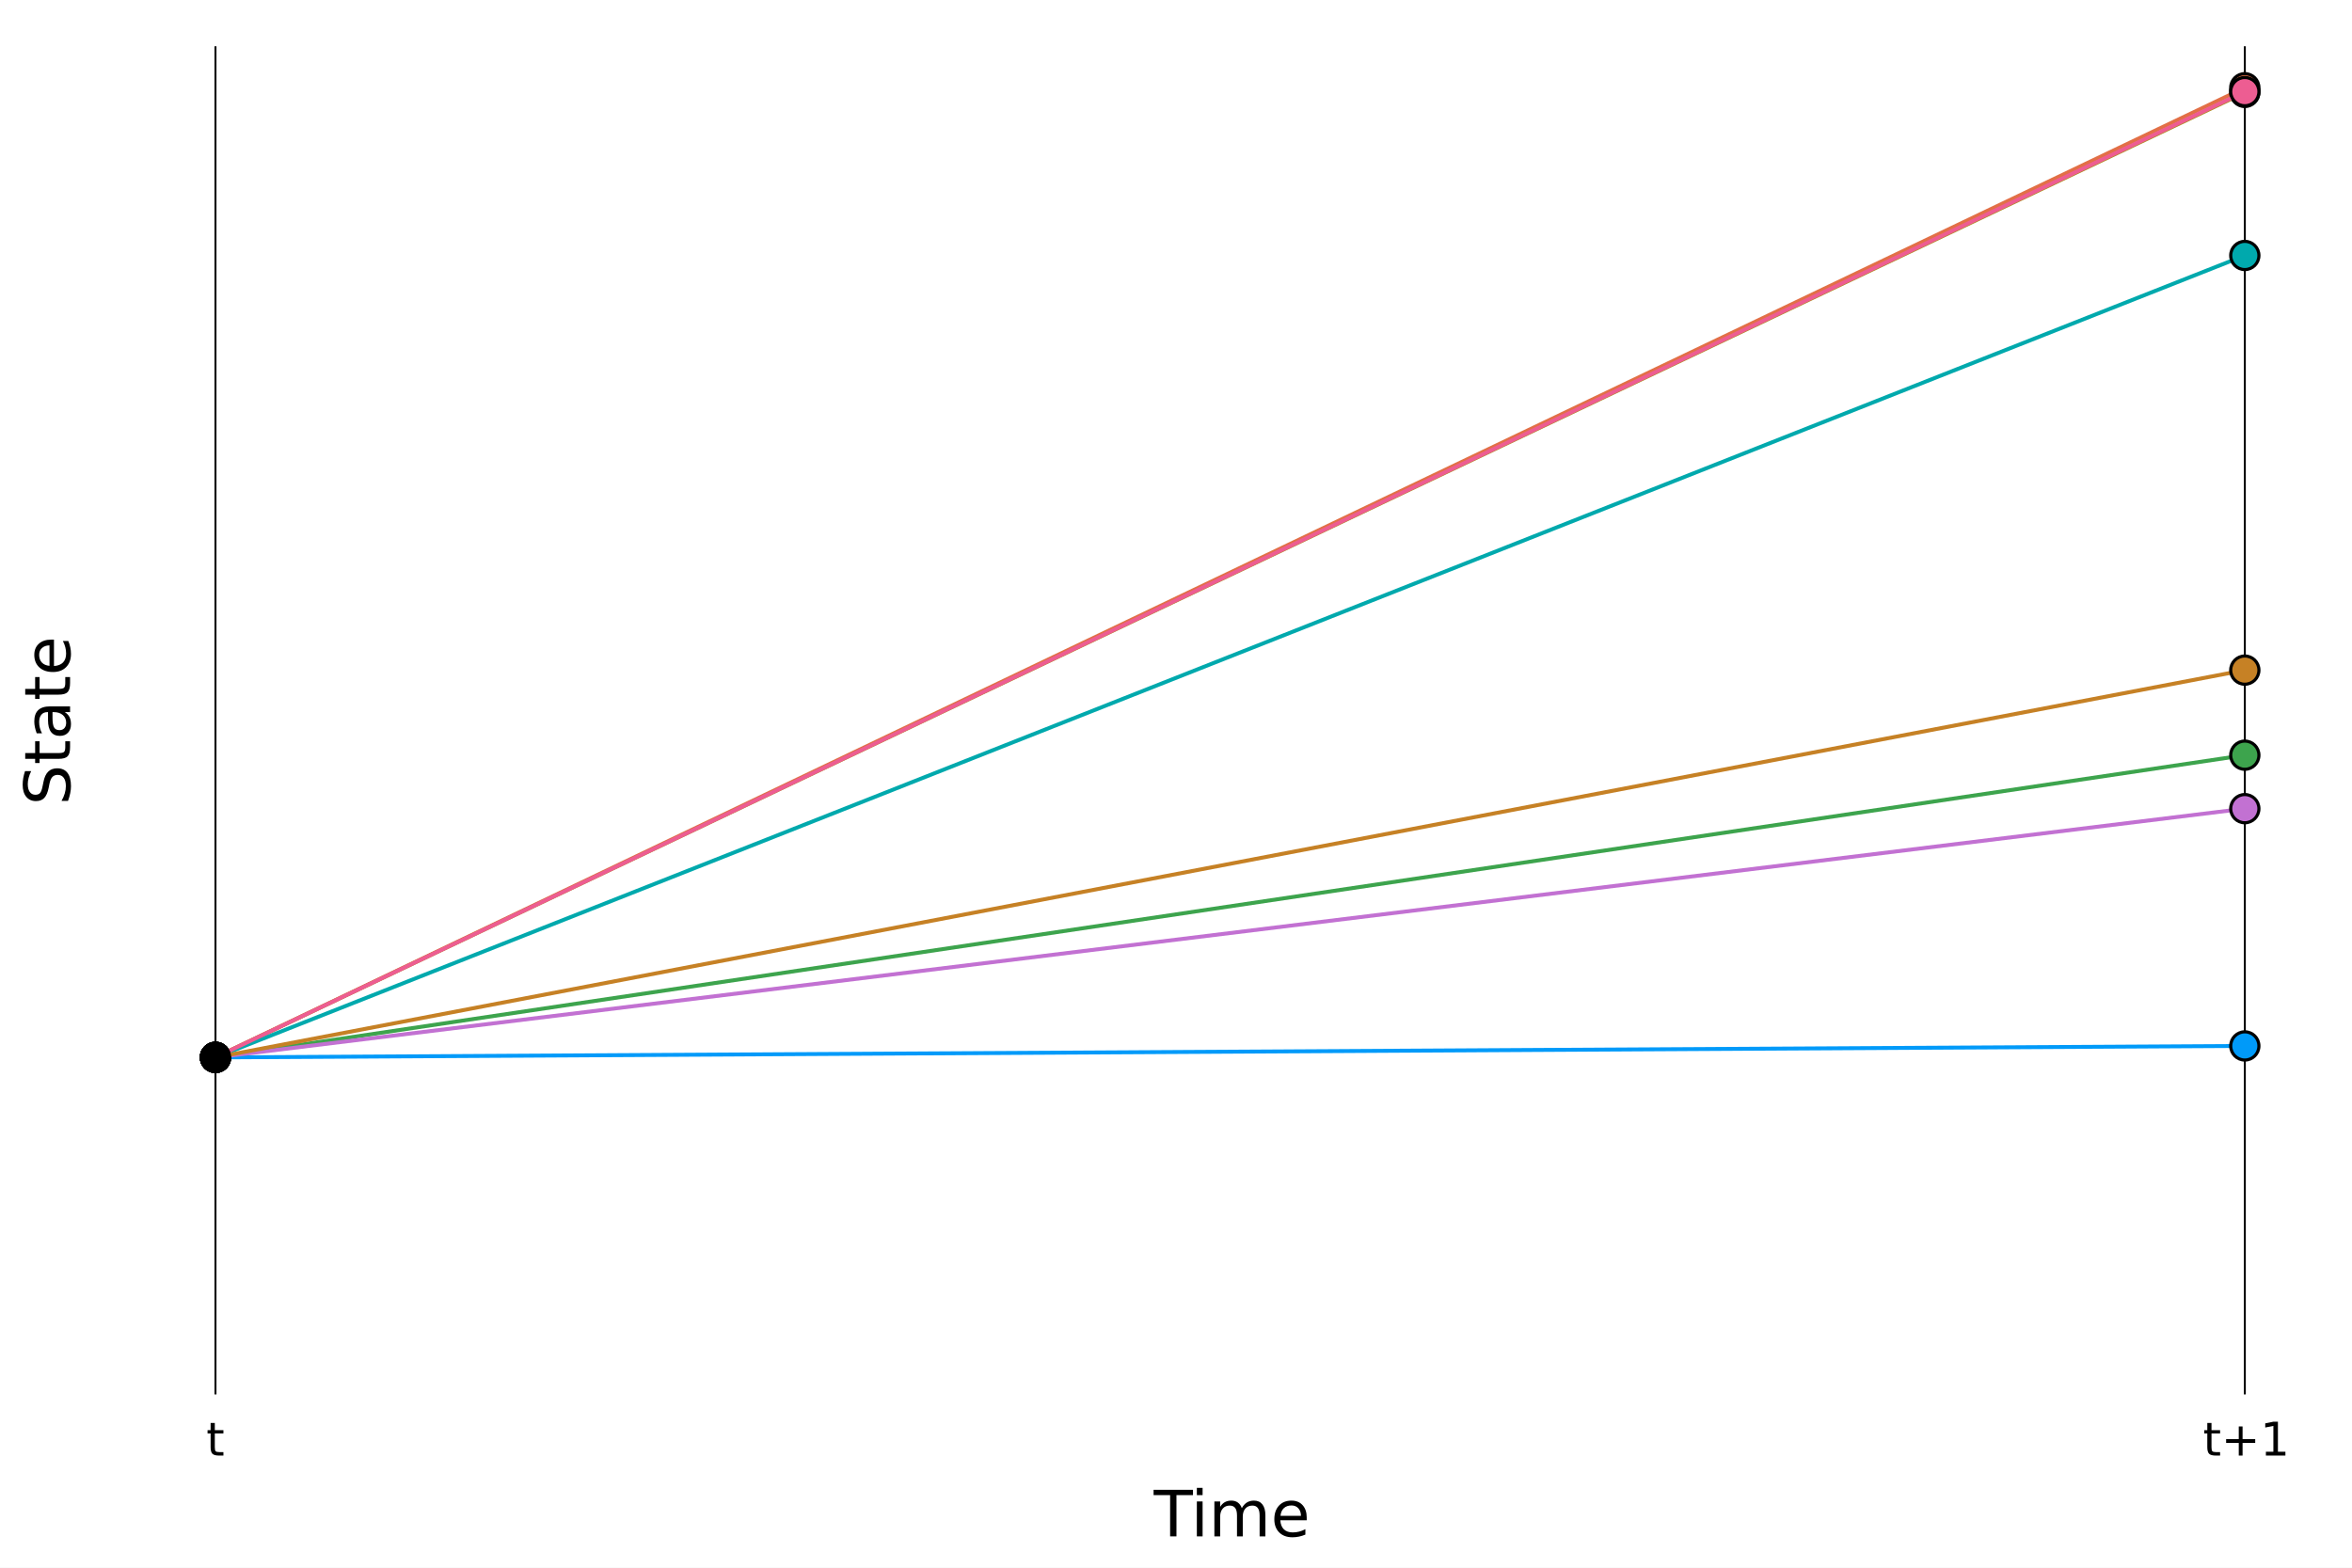
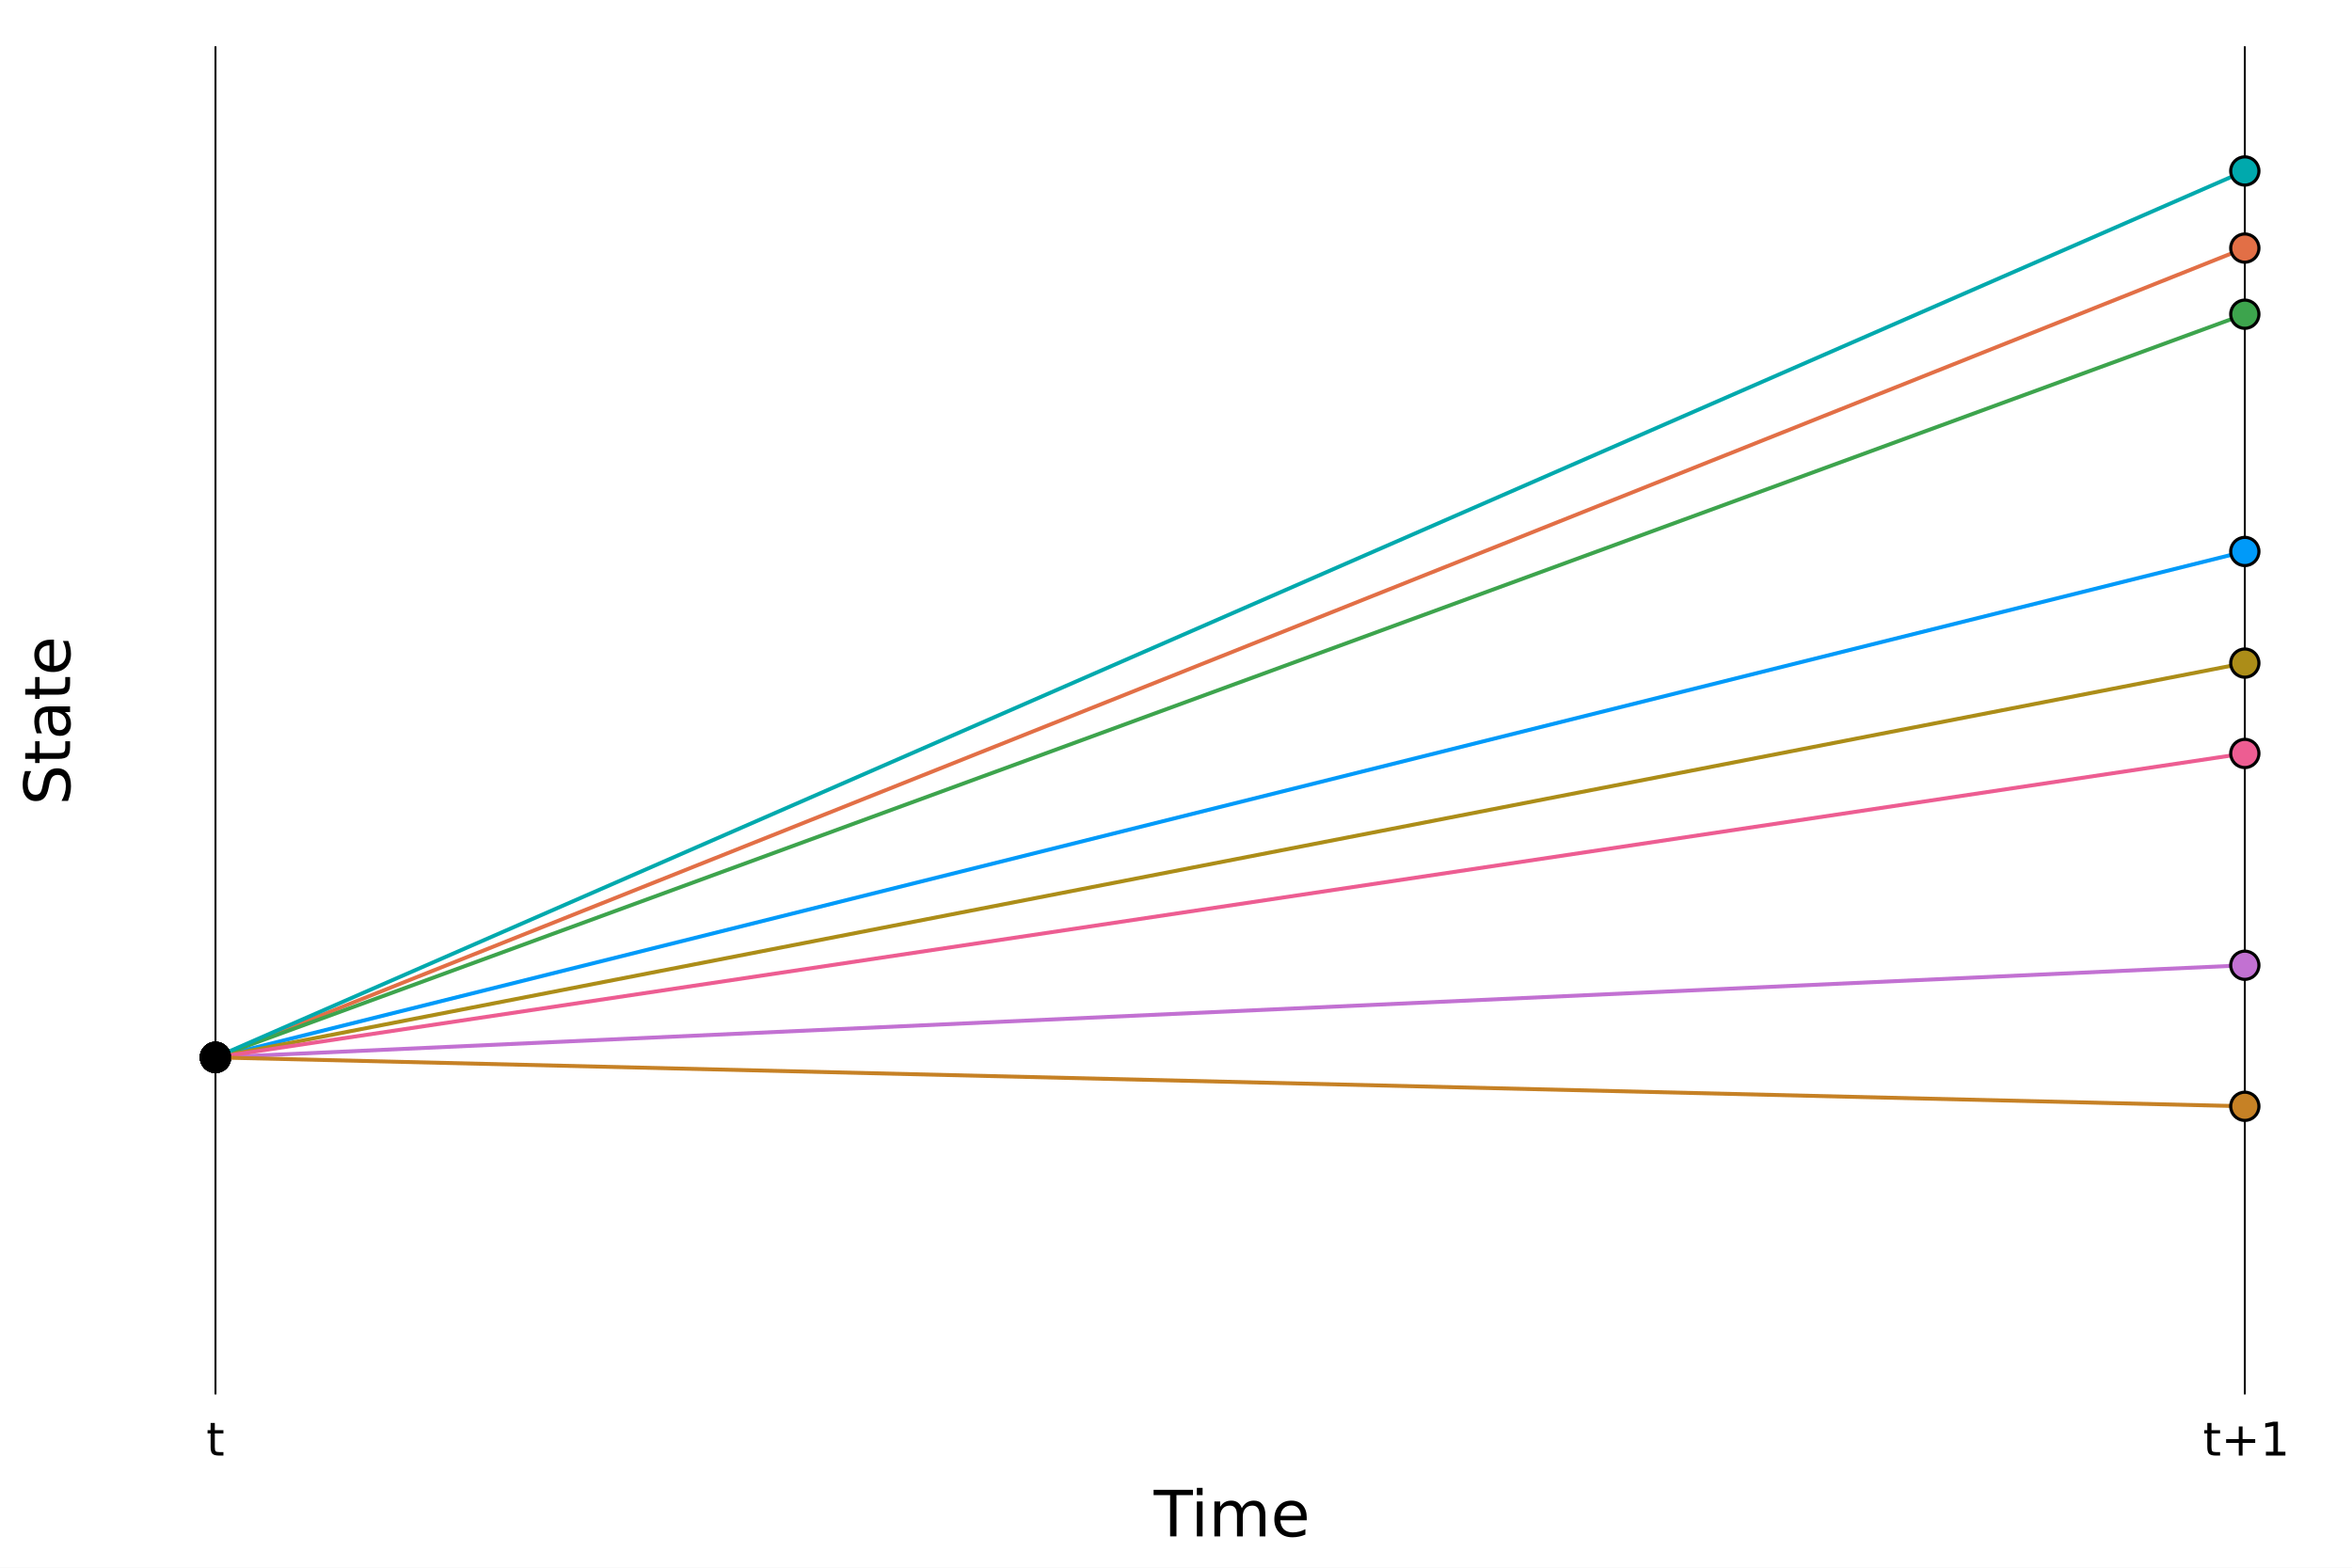
<svg xmlns="http://www.w3.org/2000/svg" width="600" height="400" viewBox="0 0 2400 1600">
  <defs>
-     <clipPath id="clip240">
+     <clipPath id="clip340">
      <rect x="0" y="0" width="2400" height="1600" />
    </clipPath>
  </defs>
-   <path clip-path="url(#clip240)" d=" M0 1600 L2400 1600 L2400 0 L0 0  Z   " fill="#ffffff" fill-rule="evenodd" fill-opacity="1" />
+   <path clip-path="url(#clip340)" d=" M0 1600 L2400 1600 L2400 0 L0 0  Z   " fill="#ffffff" fill-rule="evenodd" fill-opacity="1" />
  <defs>
-     <clipPath id="clip241">
+     <clipPath id="clip341">
      <rect x="480" y="0" width="1681" height="1600" />
    </clipPath>
  </defs>
-   <path clip-path="url(#clip240)" d=" M157.756 1423.18 L2352.76 1423.18 L2352.76 47.244 L157.756 47.244  Z   " fill="#ffffff" fill-rule="evenodd" fill-opacity="1" />
+   <path clip-path="url(#clip340)" d=" M157.756 1423.18 L2352.76 1423.18 L2352.76 47.244 L157.756 47.244  Z   " fill="#ffffff" fill-rule="evenodd" fill-opacity="1" />
  <defs>
-     <clipPath id="clip242">
+     <clipPath id="clip342">
      <rect x="157" y="47" width="2196" height="1377" />
    </clipPath>
  </defs>
-   <polyline clip-path="url(#clip242)" style="stroke:#000000; stroke-linecap:butt; stroke-linejoin:round; stroke-width:2; stroke-opacity:1; fill:none" points="   219.879,1423.18 219.879,47.244    " />
-   <polyline clip-path="url(#clip242)" style="stroke:#000000; stroke-linecap:butt; stroke-linejoin:round; stroke-width:2; stroke-opacity:1; fill:none" points="   2290.63,1423.18 2290.63,47.244    " />
-   <path clip-path="url(#clip240)" d="M219.196 1452.29 L219.196 1459.65 L227.969 1459.65 L227.969 1462.96 L219.196 1462.96 L219.196 1477.04 Q219.196 1480.21 220.052 1481.11 Q220.932 1482.02 223.594 1482.02 L227.969 1482.02 L227.969 1485.58 L223.594 1485.58 Q218.664 1485.58 216.789 1483.75 Q214.914 1481.9 214.914 1477.04 L214.914 1462.96 L211.789 1462.96 L211.789 1459.65 L214.914 1459.65 L214.914 1452.29 L219.196 1452.29 Z" fill="#000000" fill-rule="evenodd" fill-opacity="1" />
-   <path clip-path="url(#clip240)" d="M2256.63 1452.29 L2256.63 1459.65 L2265.4 1459.65 L2265.4 1462.96 L2256.63 1462.96 L2256.63 1477.04 Q2256.63 1480.21 2257.49 1481.11 Q2258.36 1482.02 2261.03 1482.02 L2265.4 1482.02 L2265.4 1485.58 L2261.03 1485.58 Q2256.1 1485.58 2254.22 1483.75 Q2252.35 1481.9 2252.35 1477.04 L2252.35 1462.96 L2249.22 1462.96 L2249.22 1459.65 L2252.35 1459.65 L2252.35 1452.29 L2256.63 1452.29 Z" fill="#000000" fill-rule="evenodd" fill-opacity="1" />
-   <path clip-path="url(#clip240)" d="M2288.34 1455.86 L2288.34 1468.75 L2301.24 1468.75 L2301.24 1472.69 L2288.34 1472.69 L2288.34 1485.58 L2284.45 1485.58 L2284.45 1472.69 L2271.56 1472.69 L2271.56 1468.75 L2284.45 1468.75 L2284.45 1455.86 L2288.34 1455.86 Z" fill="#000000" fill-rule="evenodd" fill-opacity="1" />
-   <path clip-path="url(#clip240)" d="M2312.14 1481.64 L2319.78 1481.64 L2319.78 1455.28 L2311.47 1456.95 L2311.47 1452.69 L2319.73 1451.02 L2324.41 1451.02 L2324.41 1481.64 L2332.05 1481.64 L2332.05 1485.58 L2312.14 1485.58 L2312.14 1481.64 Z" fill="#000000" fill-rule="evenodd" fill-opacity="1" />
-   <path clip-path="url(#clip240)" d="M1177.13 1520.52 L1217.33 1520.52 L1217.33 1525.93 L1200.46 1525.93 L1200.46 1568.04 L1194 1568.04 L1194 1525.93 L1177.13 1525.93 L1177.13 1520.52 Z" fill="#000000" fill-rule="evenodd" fill-opacity="1" />
-   <path clip-path="url(#clip240)" d="M1221.28 1532.4 L1227.14 1532.4 L1227.14 1568.04 L1221.28 1568.04 L1221.28 1532.4 M1221.28 1518.52 L1227.14 1518.52 L1227.14 1525.93 L1221.28 1525.93 L1221.28 1518.52 Z" fill="#000000" fill-rule="evenodd" fill-opacity="1" />
-   <path clip-path="url(#clip240)" d="M1267.14 1539.24 Q1269.34 1535.29 1272.4 1533.41 Q1275.45 1531.54 1279.59 1531.54 Q1285.16 1531.54 1288.18 1535.45 Q1291.21 1539.33 1291.21 1546.53 L1291.21 1568.04 L1285.32 1568.04 L1285.32 1546.72 Q1285.32 1541.59 1283.5 1539.11 Q1281.69 1536.63 1277.97 1536.63 Q1273.41 1536.63 1270.77 1539.65 Q1268.13 1542.68 1268.13 1547.9 L1268.13 1568.04 L1262.24 1568.04 L1262.24 1546.72 Q1262.24 1541.56 1260.43 1539.11 Q1258.61 1536.63 1254.83 1536.63 Q1250.34 1536.63 1247.7 1539.68 Q1245.06 1542.71 1245.06 1547.9 L1245.06 1568.04 L1239.17 1568.04 L1239.17 1532.4 L1245.06 1532.4 L1245.06 1537.93 Q1247.06 1534.66 1249.86 1533.1 Q1252.66 1531.54 1256.51 1531.54 Q1260.4 1531.54 1263.1 1533.51 Q1265.84 1535.48 1267.14 1539.24 Z" fill="#000000" fill-rule="evenodd" fill-opacity="1" />
-   <path clip-path="url(#clip240)" d="M1333.38 1548.76 L1333.38 1551.62 L1306.45 1551.62 Q1306.83 1557.67 1310.08 1560.85 Q1313.36 1564 1319.18 1564 Q1322.56 1564 1325.71 1563.17 Q1328.89 1562.35 1332.01 1560.69 L1332.01 1566.23 Q1328.86 1567.57 1325.55 1568.27 Q1322.24 1568.97 1318.83 1568.97 Q1310.3 1568.97 1305.31 1564 Q1300.34 1559.04 1300.34 1550.57 Q1300.34 1541.82 1305.05 1536.69 Q1309.79 1531.54 1317.82 1531.54 Q1325.01 1531.54 1329.18 1536.18 Q1333.38 1540.8 1333.38 1548.76 M1327.52 1547.04 Q1327.46 1542.23 1324.82 1539.37 Q1322.21 1536.5 1317.88 1536.5 Q1312.98 1536.5 1310.02 1539.27 Q1307.09 1542.04 1306.64 1547.07 L1327.52 1547.04 Z" fill="#000000" fill-rule="evenodd" fill-opacity="1" />
-   <path clip-path="url(#clip240)" d="M25.54 787.013 L31.81 787.013 Q30.059 790.673 29.2 793.92 Q28.341 797.166 28.341 800.19 Q28.341 805.442 30.378 808.306 Q32.415 811.139 36.17 811.139 Q39.322 811.139 40.945 809.261 Q42.536 807.351 43.523 802.068 L44.319 798.185 Q45.687 790.991 49.157 787.586 Q52.594 784.148 58.387 784.148 Q65.294 784.148 68.859 788.795 Q72.423 793.41 72.423 802.354 Q72.423 805.728 71.659 809.548 Q70.895 813.335 69.4 817.409 L62.779 817.409 Q64.975 813.494 66.089 809.738 Q67.203 805.983 67.203 802.354 Q67.203 796.848 65.039 793.856 Q62.875 790.864 58.864 790.864 Q55.363 790.864 53.39 793.028 Q51.416 795.161 50.43 800.063 L49.666 803.978 Q48.234 811.171 45.178 814.385 Q42.123 817.6 36.68 817.6 Q30.378 817.6 26.749 813.176 Q23.121 808.72 23.121 800.922 Q23.121 797.58 23.726 794.111 Q24.33 790.641 25.54 787.013 Z" fill="#000000" fill-rule="evenodd" fill-opacity="1" />
-   <path clip-path="url(#clip240)" d="M25.731 768.584 L35.852 768.584 L35.852 756.521 L40.404 756.521 L40.404 768.584 L59.755 768.584 Q64.116 768.584 65.357 767.407 Q66.599 766.197 66.599 762.537 L66.599 756.521 L71.5 756.521 L71.5 762.537 Q71.5 769.316 68.986 771.894 Q66.439 774.472 59.755 774.472 L40.404 774.472 L40.404 778.769 L35.852 778.769 L35.852 774.472 L25.731 774.472 L25.731 768.584 Z" fill="#000000" fill-rule="evenodd" fill-opacity="1" />
-   <path clip-path="url(#clip240)" d="M53.581 732.618 Q53.581 739.716 55.204 742.453 Q56.827 745.19 60.742 745.19 Q63.861 745.19 65.707 743.153 Q67.522 741.084 67.522 737.551 Q67.522 732.682 64.084 729.753 Q60.615 726.793 54.886 726.793 L53.581 726.793 L53.581 732.618 M51.162 720.937 L71.5 720.937 L71.5 726.793 L66.089 726.793 Q69.336 728.799 70.895 731.79 Q72.423 734.782 72.423 739.111 Q72.423 744.585 69.368 747.832 Q66.28 751.047 61.124 751.047 Q55.108 751.047 52.053 747.036 Q48.997 742.994 48.997 735.005 L48.997 726.793 L48.425 726.793 Q44.382 726.793 42.186 729.467 Q39.958 732.109 39.958 736.915 Q39.958 739.97 40.69 742.867 Q41.422 745.763 42.886 748.437 L37.475 748.437 Q36.234 745.222 35.63 742.198 Q34.993 739.175 34.993 736.31 Q34.993 728.576 39.003 724.756 Q43.014 720.937 51.162 720.937 Z" fill="#000000" fill-rule="evenodd" fill-opacity="1" />
-   <path clip-path="url(#clip240)" d="M25.731 703.081 L35.852 703.081 L35.852 691.018 L40.404 691.018 L40.404 703.081 L59.755 703.081 Q64.116 703.081 65.357 701.903 Q66.599 700.694 66.599 697.034 L66.599 691.018 L71.5 691.018 L71.5 697.034 Q71.5 703.813 68.986 706.391 Q66.439 708.969 59.755 708.969 L40.404 708.969 L40.404 713.266 L35.852 713.266 L35.852 708.969 L25.731 708.969 L25.731 703.081 Z" fill="#000000" fill-rule="evenodd" fill-opacity="1" />
-   <path clip-path="url(#clip240)" d="M52.212 652.824 L55.077 652.824 L55.077 679.751 Q61.124 679.369 64.307 676.122 Q67.458 672.844 67.458 667.019 Q67.458 663.646 66.63 660.494 Q65.803 657.312 64.148 654.192 L69.686 654.192 Q71.023 657.343 71.723 660.654 Q72.423 663.964 72.423 667.369 Q72.423 675.899 67.458 680.897 Q62.493 685.862 54.026 685.862 Q45.273 685.862 40.149 681.151 Q34.993 676.409 34.993 668.388 Q34.993 661.195 39.64 657.025 Q44.255 652.824 52.212 652.824 M50.493 658.68 Q45.687 658.744 42.823 661.386 Q39.958 663.996 39.958 668.324 Q39.958 673.226 42.727 676.186 Q45.496 679.114 50.525 679.56 L50.493 658.68 Z" fill="#000000" fill-rule="evenodd" fill-opacity="1" />
-   <polyline clip-path="url(#clip242)" style="stroke:#009af9; stroke-linecap:butt; stroke-linejoin:round; stroke-width:4; stroke-opacity:1; fill:none" points="   219.879,1079.2 2290.63,1067.49    " />
-   <circle clip-path="url(#clip242)" cx="219.879" cy="1079.2" r="14.4" fill="#009af9" fill-rule="evenodd" fill-opacity="1" stroke="#000000" stroke-opacity="1" stroke-width="3.2" />
-   <circle clip-path="url(#clip242)" cx="2290.63" cy="1067.49" r="14.4" fill="#009af9" fill-rule="evenodd" fill-opacity="1" stroke="#000000" stroke-opacity="1" stroke-width="3.2" />
-   <polyline clip-path="url(#clip242)" style="stroke:#e26f46; stroke-linecap:butt; stroke-linejoin:round; stroke-width:4; stroke-opacity:1; fill:none" points="   219.879,1079.2 2290.63,89.549    " />
-   <circle clip-path="url(#clip242)" cx="219.879" cy="1079.2" r="14.4" fill="#e26f46" fill-rule="evenodd" fill-opacity="1" stroke="#000000" stroke-opacity="1" stroke-width="3.2" />
-   <circle clip-path="url(#clip242)" cx="2290.63" cy="89.549" r="14.4" fill="#e26f46" fill-rule="evenodd" fill-opacity="1" stroke="#000000" stroke-opacity="1" stroke-width="3.2" />
-   <polyline clip-path="url(#clip242)" style="stroke:#3da44d; stroke-linecap:butt; stroke-linejoin:round; stroke-width:4; stroke-opacity:1; fill:none" points="   219.879,1079.2 2290.63,770.742    " />
-   <circle clip-path="url(#clip242)" cx="219.879" cy="1079.2" r="14.4" fill="#3da44d" fill-rule="evenodd" fill-opacity="1" stroke="#000000" stroke-opacity="1" stroke-width="3.2" />
-   <circle clip-path="url(#clip242)" cx="2290.63" cy="770.742" r="14.4" fill="#3da44d" fill-rule="evenodd" fill-opacity="1" stroke="#000000" stroke-opacity="1" stroke-width="3.2" />
-   <polyline clip-path="url(#clip242)" style="stroke:#c271d2; stroke-linecap:butt; stroke-linejoin:round; stroke-width:4; stroke-opacity:1; fill:none" points="   219.879,1079.2 2290.63,825.327    " />
-   <circle clip-path="url(#clip242)" cx="219.879" cy="1079.2" r="14.4" fill="#c271d2" fill-rule="evenodd" fill-opacity="1" stroke="#000000" stroke-opacity="1" stroke-width="3.2" />
-   <circle clip-path="url(#clip242)" cx="2290.63" cy="825.327" r="14.4" fill="#c271d2" fill-rule="evenodd" fill-opacity="1" stroke="#000000" stroke-opacity="1" stroke-width="3.2" />
-   <polyline clip-path="url(#clip242)" style="stroke:#ac8d18; stroke-linecap:butt; stroke-linejoin:round; stroke-width:4; stroke-opacity:1; fill:none" points="   219.879,1079.2 2290.63,94.315    " />
-   <circle clip-path="url(#clip242)" cx="219.879" cy="1079.2" r="14.4" fill="#ac8d18" fill-rule="evenodd" fill-opacity="1" stroke="#000000" stroke-opacity="1" stroke-width="3.2" />
-   <circle clip-path="url(#clip242)" cx="2290.63" cy="94.315" r="14.4" fill="#ac8d18" fill-rule="evenodd" fill-opacity="1" stroke="#000000" stroke-opacity="1" stroke-width="3.2" />
-   <polyline clip-path="url(#clip242)" style="stroke:#00a9ad; stroke-linecap:butt; stroke-linejoin:round; stroke-width:4; stroke-opacity:1; fill:none" points="   219.879,1079.2 2290.63,260.734    " />
-   <circle clip-path="url(#clip242)" cx="219.879" cy="1079.2" r="14.4" fill="#00a9ad" fill-rule="evenodd" fill-opacity="1" stroke="#000000" stroke-opacity="1" stroke-width="3.2" />
-   <circle clip-path="url(#clip242)" cx="2290.63" cy="260.734" r="14.4" fill="#00a9ad" fill-rule="evenodd" fill-opacity="1" stroke="#000000" stroke-opacity="1" stroke-width="3.2" />
-   <polyline clip-path="url(#clip242)" style="stroke:#ed5d92; stroke-linecap:butt; stroke-linejoin:round; stroke-width:4; stroke-opacity:1; fill:none" points="   219.879,1079.2 2290.63,93.529    " />
-   <circle clip-path="url(#clip242)" cx="219.879" cy="1079.2" r="14.4" fill="#ed5d92" fill-rule="evenodd" fill-opacity="1" stroke="#000000" stroke-opacity="1" stroke-width="3.2" />
-   <circle clip-path="url(#clip242)" cx="2290.63" cy="93.529" r="14.4" fill="#ed5d92" fill-rule="evenodd" fill-opacity="1" stroke="#000000" stroke-opacity="1" stroke-width="3.2" />
-   <polyline clip-path="url(#clip242)" style="stroke:#c68125; stroke-linecap:butt; stroke-linejoin:round; stroke-width:4; stroke-opacity:1; fill:none" points="   219.879,1079.2 2290.63,683.938    " />
-   <circle clip-path="url(#clip242)" cx="219.879" cy="1079.2" r="14.4" fill="#c68125" fill-rule="evenodd" fill-opacity="1" stroke="#000000" stroke-opacity="1" stroke-width="3.2" />
-   <circle clip-path="url(#clip242)" cx="2290.63" cy="683.938" r="14.4" fill="#c68125" fill-rule="evenodd" fill-opacity="1" stroke="#000000" stroke-opacity="1" stroke-width="3.2" />
-   <circle clip-path="url(#clip242)" cx="219.879" cy="1079.2" r="14.4" fill="#000000" fill-rule="evenodd" fill-opacity="1" stroke="none" />
+   <polyline clip-path="url(#clip342)" style="stroke:#000000; stroke-linecap:butt; stroke-linejoin:round; stroke-width:2; stroke-opacity:1; fill:none" points="   219.879,1423.18 219.879,47.244    " />
+   <polyline clip-path="url(#clip342)" style="stroke:#000000; stroke-linecap:butt; stroke-linejoin:round; stroke-width:2; stroke-opacity:1; fill:none" points="   2290.63,1423.18 2290.63,47.244    " />
+   <path clip-path="url(#clip340)" d="M219.196 1452.29 L219.196 1459.65 L227.969 1459.65 L227.969 1462.96 L219.196 1462.96 L219.196 1477.04 Q219.196 1480.21 220.052 1481.11 Q220.932 1482.02 223.594 1482.02 L227.969 1482.02 L227.969 1485.58 L223.594 1485.58 Q218.664 1485.58 216.789 1483.75 Q214.914 1481.9 214.914 1477.04 L214.914 1462.96 L211.789 1462.96 L211.789 1459.65 L214.914 1459.65 L214.914 1452.29 L219.196 1452.29 Z" fill="#000000" fill-rule="evenodd" fill-opacity="1" />
+   <path clip-path="url(#clip340)" d="M2256.63 1452.29 L2256.63 1459.65 L2265.4 1459.65 L2265.4 1462.96 L2256.63 1462.96 L2256.63 1477.04 Q2256.63 1480.21 2257.49 1481.11 Q2258.36 1482.02 2261.03 1482.02 L2265.4 1482.02 L2265.4 1485.58 L2261.03 1485.58 Q2256.1 1485.58 2254.22 1483.75 Q2252.35 1481.9 2252.35 1477.04 L2252.35 1462.96 L2249.22 1462.96 L2249.22 1459.65 L2252.35 1459.65 L2252.35 1452.29 L2256.63 1452.29 Z" fill="#000000" fill-rule="evenodd" fill-opacity="1" />
+   <path clip-path="url(#clip340)" d="M2288.34 1455.86 L2288.34 1468.75 L2301.24 1468.75 L2301.24 1472.69 L2288.34 1472.69 L2288.34 1485.58 L2284.45 1485.58 L2284.45 1472.69 L2271.56 1472.69 L2271.56 1468.75 L2284.45 1468.75 L2284.45 1455.86 L2288.34 1455.86 Z" fill="#000000" fill-rule="evenodd" fill-opacity="1" />
+   <path clip-path="url(#clip340)" d="M2312.14 1481.64 L2319.78 1481.64 L2319.78 1455.28 L2311.47 1456.95 L2311.47 1452.69 L2319.73 1451.02 L2324.41 1451.02 L2324.41 1481.64 L2332.05 1481.64 L2332.05 1485.58 L2312.14 1485.58 L2312.14 1481.64 Z" fill="#000000" fill-rule="evenodd" fill-opacity="1" />
+   <path clip-path="url(#clip340)" d="M1177.13 1520.52 L1217.33 1520.52 L1217.33 1525.93 L1200.46 1525.93 L1200.46 1568.04 L1194 1568.04 L1194 1525.93 L1177.13 1525.93 L1177.13 1520.52 Z" fill="#000000" fill-rule="evenodd" fill-opacity="1" />
+   <path clip-path="url(#clip340)" d="M1221.28 1532.4 L1227.14 1532.4 L1227.14 1568.04 L1221.28 1568.04 L1221.28 1532.4 M1221.28 1518.52 L1227.14 1518.52 L1227.14 1525.93 L1221.28 1525.93 L1221.28 1518.52 Z" fill="#000000" fill-rule="evenodd" fill-opacity="1" />
+   <path clip-path="url(#clip340)" d="M1267.14 1539.24 Q1269.34 1535.29 1272.4 1533.41 Q1275.45 1531.54 1279.59 1531.54 Q1285.16 1531.54 1288.18 1535.45 Q1291.21 1539.33 1291.21 1546.53 L1291.21 1568.04 L1285.32 1568.04 L1285.32 1546.72 Q1285.32 1541.59 1283.5 1539.11 Q1281.69 1536.63 1277.97 1536.63 Q1273.41 1536.63 1270.77 1539.65 Q1268.13 1542.68 1268.13 1547.9 L1268.13 1568.04 L1262.24 1568.04 L1262.24 1546.72 Q1262.24 1541.56 1260.43 1539.11 Q1258.61 1536.63 1254.83 1536.63 Q1250.34 1536.63 1247.7 1539.68 Q1245.06 1542.71 1245.06 1547.9 L1245.06 1568.04 L1239.17 1568.04 L1239.17 1532.4 L1245.06 1532.4 L1245.06 1537.93 Q1247.06 1534.66 1249.86 1533.1 Q1252.66 1531.54 1256.51 1531.54 Q1260.4 1531.54 1263.1 1533.51 Q1265.84 1535.48 1267.14 1539.24 Z" fill="#000000" fill-rule="evenodd" fill-opacity="1" />
+   <path clip-path="url(#clip340)" d="M1333.38 1548.76 L1333.38 1551.62 L1306.45 1551.62 Q1306.83 1557.67 1310.08 1560.85 Q1313.36 1564 1319.18 1564 Q1322.56 1564 1325.71 1563.17 Q1328.89 1562.35 1332.01 1560.69 L1332.01 1566.23 Q1328.86 1567.57 1325.55 1568.27 Q1322.24 1568.97 1318.83 1568.97 Q1310.3 1568.97 1305.31 1564 Q1300.34 1559.04 1300.34 1550.57 Q1300.34 1541.82 1305.05 1536.69 Q1309.79 1531.54 1317.82 1531.54 Q1325.01 1531.54 1329.18 1536.18 Q1333.38 1540.8 1333.38 1548.76 M1327.52 1547.04 Q1327.46 1542.23 1324.82 1539.37 Q1322.21 1536.5 1317.88 1536.5 Q1312.98 1536.5 1310.02 1539.27 Q1307.09 1542.04 1306.64 1547.07 L1327.52 1547.04 Z" fill="#000000" fill-rule="evenodd" fill-opacity="1" />
+   <path clip-path="url(#clip340)" d="M25.54 787.013 L31.81 787.013 Q30.059 790.673 29.2 793.92 Q28.341 797.166 28.341 800.19 Q28.341 805.442 30.378 808.306 Q32.415 811.139 36.17 811.139 Q39.322 811.139 40.945 809.261 Q42.536 807.351 43.523 802.068 L44.319 798.185 Q45.687 790.991 49.157 787.586 Q52.594 784.148 58.387 784.148 Q65.294 784.148 68.859 788.795 Q72.423 793.41 72.423 802.354 Q72.423 805.728 71.659 809.548 Q70.895 813.335 69.4 817.409 L62.779 817.409 Q64.975 813.494 66.089 809.738 Q67.203 805.983 67.203 802.354 Q67.203 796.848 65.039 793.856 Q62.875 790.864 58.864 790.864 Q55.363 790.864 53.39 793.028 Q51.416 795.161 50.43 800.063 L49.666 803.978 Q48.234 811.171 45.178 814.385 Q42.123 817.6 36.68 817.6 Q30.378 817.6 26.749 813.176 Q23.121 808.72 23.121 800.922 Q23.121 797.58 23.726 794.111 Q24.33 790.641 25.54 787.013 Z" fill="#000000" fill-rule="evenodd" fill-opacity="1" />
+   <path clip-path="url(#clip340)" d="M25.731 768.584 L35.852 768.584 L35.852 756.521 L40.404 756.521 L40.404 768.584 L59.755 768.584 Q64.116 768.584 65.357 767.407 Q66.599 766.197 66.599 762.537 L66.599 756.521 L71.5 756.521 L71.5 762.537 Q71.5 769.316 68.986 771.894 Q66.439 774.472 59.755 774.472 L40.404 774.472 L40.404 778.769 L35.852 778.769 L35.852 774.472 L25.731 774.472 L25.731 768.584 Z" fill="#000000" fill-rule="evenodd" fill-opacity="1" />
+   <path clip-path="url(#clip340)" d="M53.581 732.618 Q53.581 739.716 55.204 742.453 Q56.827 745.19 60.742 745.19 Q63.861 745.19 65.707 743.153 Q67.522 741.084 67.522 737.551 Q67.522 732.682 64.084 729.753 Q60.615 726.793 54.886 726.793 L53.581 726.793 L53.581 732.618 M51.162 720.937 L71.5 720.937 L71.5 726.793 L66.089 726.793 Q69.336 728.799 70.895 731.79 Q72.423 734.782 72.423 739.111 Q72.423 744.585 69.368 747.832 Q66.28 751.047 61.124 751.047 Q55.108 751.047 52.053 747.036 Q48.997 742.994 48.997 735.005 L48.997 726.793 L48.425 726.793 Q44.382 726.793 42.186 729.467 Q39.958 732.109 39.958 736.915 Q39.958 739.97 40.69 742.867 Q41.422 745.763 42.886 748.437 L37.475 748.437 Q36.234 745.222 35.63 742.198 Q34.993 739.175 34.993 736.31 Q34.993 728.576 39.003 724.756 Q43.014 720.937 51.162 720.937 Z" fill="#000000" fill-rule="evenodd" fill-opacity="1" />
+   <path clip-path="url(#clip340)" d="M25.731 703.081 L35.852 703.081 L35.852 691.018 L40.404 691.018 L40.404 703.081 L59.755 703.081 Q64.116 703.081 65.357 701.903 Q66.599 700.694 66.599 697.034 L66.599 691.018 L71.5 691.018 L71.5 697.034 Q71.5 703.813 68.986 706.391 Q66.439 708.969 59.755 708.969 L40.404 708.969 L40.404 713.266 L35.852 713.266 L35.852 708.969 L25.731 708.969 L25.731 703.081 Z" fill="#000000" fill-rule="evenodd" fill-opacity="1" />
+   <path clip-path="url(#clip340)" d="M52.212 652.824 L55.077 652.824 L55.077 679.751 Q61.124 679.369 64.307 676.122 Q67.458 672.844 67.458 667.019 Q67.458 663.646 66.63 660.494 Q65.803 657.312 64.148 654.192 L69.686 654.192 Q71.023 657.343 71.723 660.654 Q72.423 663.964 72.423 667.369 Q72.423 675.899 67.458 680.897 Q62.493 685.862 54.026 685.862 Q45.273 685.862 40.149 681.151 Q34.993 676.409 34.993 668.388 Q34.993 661.195 39.64 657.025 Q44.255 652.824 52.212 652.824 M50.493 658.68 Q45.687 658.744 42.823 661.386 Q39.958 663.996 39.958 668.324 Q39.958 673.226 42.727 676.186 Q45.496 679.114 50.525 679.56 L50.493 658.68 Z" fill="#000000" fill-rule="evenodd" fill-opacity="1" />
+   <polyline clip-path="url(#clip342)" style="stroke:#009af9; stroke-linecap:butt; stroke-linejoin:round; stroke-width:4; stroke-opacity:1; fill:none" points="   219.879,1079.2 2290.63,562.836    " />
+   <circle clip-path="url(#clip342)" cx="219.879" cy="1079.2" r="14.4" fill="#009af9" fill-rule="evenodd" fill-opacity="1" stroke="#000000" stroke-opacity="1" stroke-width="3.2" />
+   <circle clip-path="url(#clip342)" cx="2290.63" cy="562.836" r="14.4" fill="#009af9" fill-rule="evenodd" fill-opacity="1" stroke="#000000" stroke-opacity="1" stroke-width="3.2" />
+   <polyline clip-path="url(#clip342)" style="stroke:#e26f46; stroke-linecap:butt; stroke-linejoin:round; stroke-width:4; stroke-opacity:1; fill:none" points="   219.879,1079.2 2290.63,253.206    " />
+   <circle clip-path="url(#clip342)" cx="219.879" cy="1079.2" r="14.4" fill="#e26f46" fill-rule="evenodd" fill-opacity="1" stroke="#000000" stroke-opacity="1" stroke-width="3.2" />
+   <circle clip-path="url(#clip342)" cx="2290.63" cy="253.206" r="14.4" fill="#e26f46" fill-rule="evenodd" fill-opacity="1" stroke="#000000" stroke-opacity="1" stroke-width="3.2" />
+   <polyline clip-path="url(#clip342)" style="stroke:#3da44d; stroke-linecap:butt; stroke-linejoin:round; stroke-width:4; stroke-opacity:1; fill:none" points="   219.879,1079.2 2290.63,320.681    " />
+   <circle clip-path="url(#clip342)" cx="219.879" cy="1079.2" r="14.4" fill="#3da44d" fill-rule="evenodd" fill-opacity="1" stroke="#000000" stroke-opacity="1" stroke-width="3.2" />
+   <circle clip-path="url(#clip342)" cx="2290.63" cy="320.681" r="14.4" fill="#3da44d" fill-rule="evenodd" fill-opacity="1" stroke="#000000" stroke-opacity="1" stroke-width="3.2" />
+   <polyline clip-path="url(#clip342)" style="stroke:#c271d2; stroke-linecap:butt; stroke-linejoin:round; stroke-width:4; stroke-opacity:1; fill:none" points="   219.879,1079.2 2290.63,985.15    " />
+   <circle clip-path="url(#clip342)" cx="219.879" cy="1079.2" r="14.4" fill="#c271d2" fill-rule="evenodd" fill-opacity="1" stroke="#000000" stroke-opacity="1" stroke-width="3.2" />
+   <circle clip-path="url(#clip342)" cx="2290.63" cy="985.15" r="14.4" fill="#c271d2" fill-rule="evenodd" fill-opacity="1" stroke="#000000" stroke-opacity="1" stroke-width="3.2" />
+   <polyline clip-path="url(#clip342)" style="stroke:#ac8d18; stroke-linecap:butt; stroke-linejoin:round; stroke-width:4; stroke-opacity:1; fill:none" points="   219.879,1079.2 2290.63,676.771    " />
+   <circle clip-path="url(#clip342)" cx="219.879" cy="1079.2" r="14.4" fill="#ac8d18" fill-rule="evenodd" fill-opacity="1" stroke="#000000" stroke-opacity="1" stroke-width="3.2" />
+   <circle clip-path="url(#clip342)" cx="2290.63" cy="676.771" r="14.4" fill="#ac8d18" fill-rule="evenodd" fill-opacity="1" stroke="#000000" stroke-opacity="1" stroke-width="3.2" />
+   <polyline clip-path="url(#clip342)" style="stroke:#00a9ad; stroke-linecap:butt; stroke-linejoin:round; stroke-width:4; stroke-opacity:1; fill:none" points="   219.879,1079.2 2290.63,174.501    " />
+   <circle clip-path="url(#clip342)" cx="219.879" cy="1079.2" r="14.4" fill="#00a9ad" fill-rule="evenodd" fill-opacity="1" stroke="#000000" stroke-opacity="1" stroke-width="3.2" />
+   <circle clip-path="url(#clip342)" cx="2290.63" cy="174.501" r="14.4" fill="#00a9ad" fill-rule="evenodd" fill-opacity="1" stroke="#000000" stroke-opacity="1" stroke-width="3.2" />
+   <polyline clip-path="url(#clip342)" style="stroke:#ed5d92; stroke-linecap:butt; stroke-linejoin:round; stroke-width:4; stroke-opacity:1; fill:none" points="   219.879,1079.2 2290.63,768.986    " />
+   <circle clip-path="url(#clip342)" cx="219.879" cy="1079.2" r="14.4" fill="#ed5d92" fill-rule="evenodd" fill-opacity="1" stroke="#000000" stroke-opacity="1" stroke-width="3.2" />
+   <circle clip-path="url(#clip342)" cx="2290.63" cy="768.986" r="14.4" fill="#ed5d92" fill-rule="evenodd" fill-opacity="1" stroke="#000000" stroke-opacity="1" stroke-width="3.2" />
+   <polyline clip-path="url(#clip342)" style="stroke:#c68125; stroke-linecap:butt; stroke-linejoin:round; stroke-width:4; stroke-opacity:1; fill:none" points="   219.879,1079.2 2290.63,1129.11    " />
+   <circle clip-path="url(#clip342)" cx="219.879" cy="1079.2" r="14.4" fill="#c68125" fill-rule="evenodd" fill-opacity="1" stroke="#000000" stroke-opacity="1" stroke-width="3.2" />
+   <circle clip-path="url(#clip342)" cx="2290.63" cy="1129.11" r="14.4" fill="#c68125" fill-rule="evenodd" fill-opacity="1" stroke="#000000" stroke-opacity="1" stroke-width="3.2" />
+   <circle clip-path="url(#clip342)" cx="219.879" cy="1079.2" r="14.4" fill="#000000" fill-rule="evenodd" fill-opacity="1" stroke="none" />
</svg>
